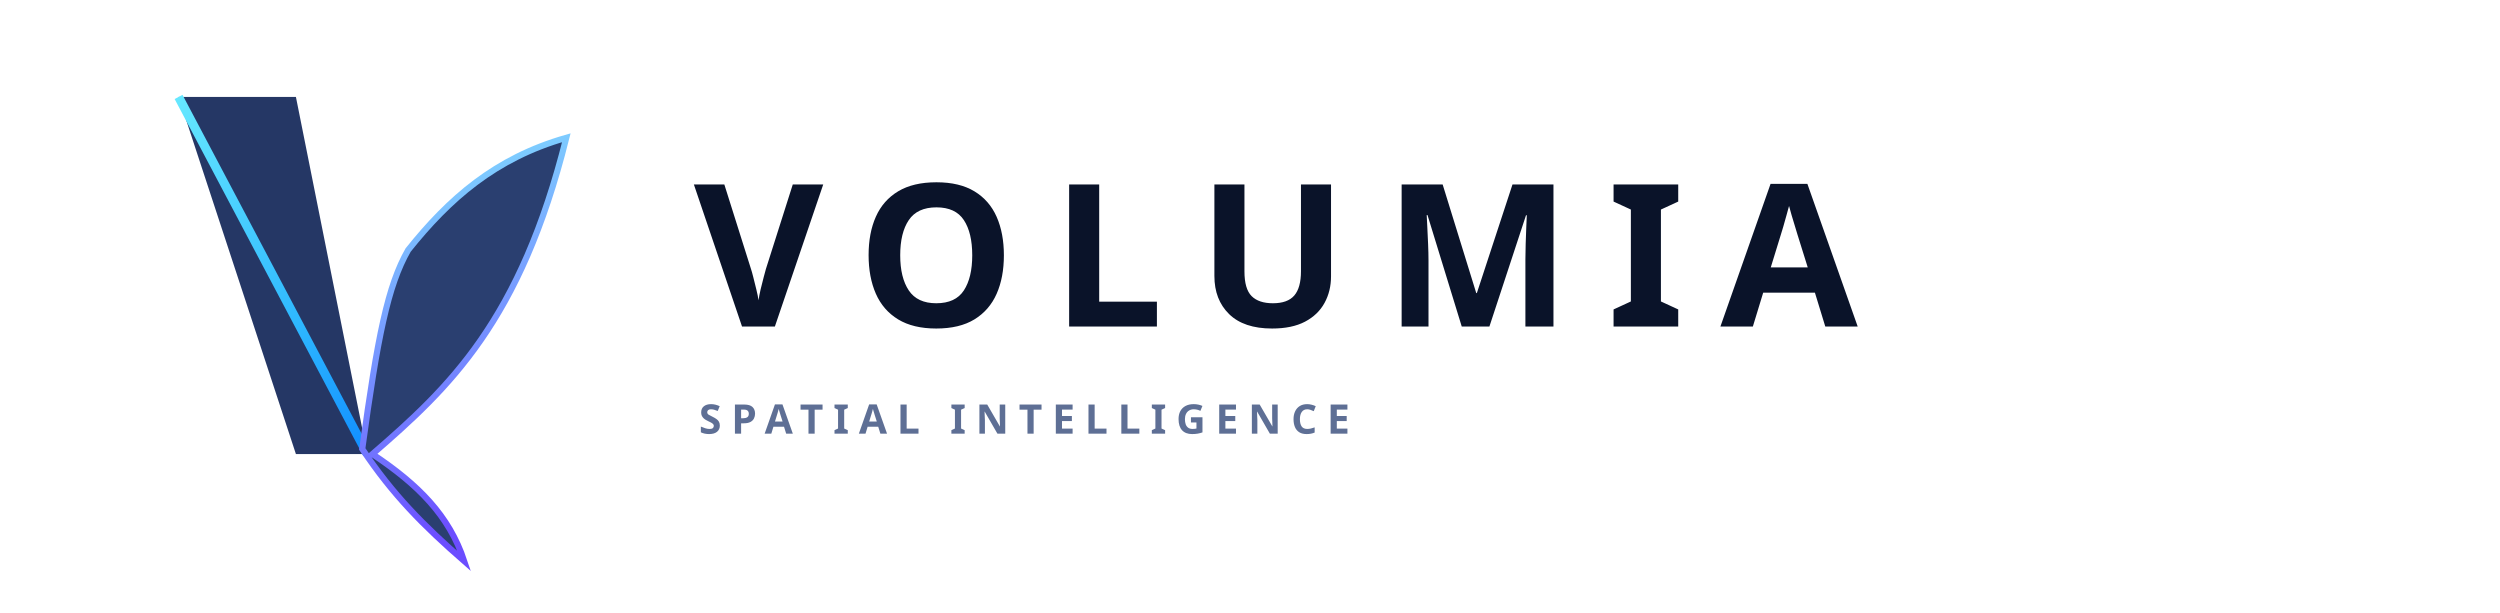
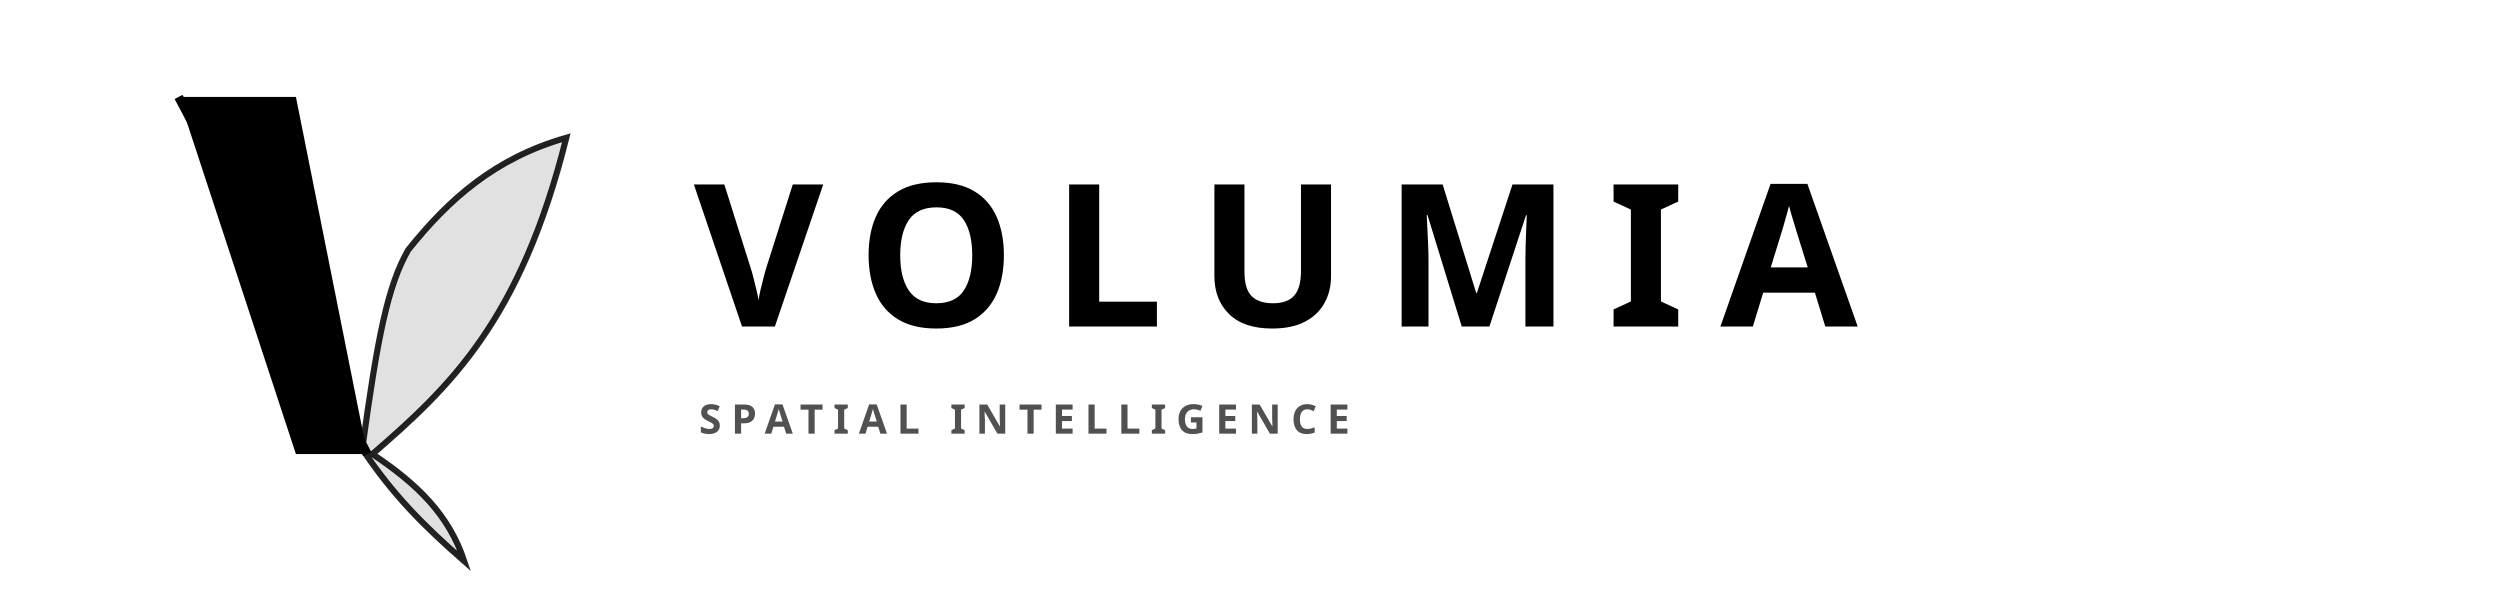
<svg xmlns="http://www.w3.org/2000/svg" width="980" height="240" viewBox="0 0 980 240" fill="none">
-   <defs>
-     <linearGradient id="logoEdgeLight" x1="70" y1="38" x2="150" y2="190" gradientUnits="userSpaceOnUse">
-       <stop offset="0" stop-color="#66E8FF" />
-       <stop offset="0.58" stop-color="#2EB8FF" />
-       <stop offset="1" stop-color="#0A84FF" />
-     </linearGradient>
-     <linearGradient id="logoMeshLight" x1="130" y1="52" x2="188" y2="204" gradientUnits="userSpaceOnUse">
-       <stop offset="0" stop-color="#82ECFF" />
-       <stop offset="1" stop-color="#6C4DFF" />
-     </linearGradient>
-   </defs>
-   <path d="M70 38H116L144 178H116L70 38Z" fill="#253765" />
-   <path d="M70 38L144 178" stroke="url(#logoEdgeLight)" stroke-width="3.5" />
-   <path d="M146 178C176 152 204 126 222 54C194 62 176 78 160 98C152 112 148 132 142 176C154 194 166 206 182 220C176 202 164 190 146 178Z" fill="#2A3F70" stroke="url(#logoMeshLight)" stroke-width="2.4" />
-   <text x="272" y="128" font-family="Aptos, 'Segoe UI Variable Text', 'Segoe UI', sans-serif" font-size="78" letter-spacing="0.18em" font-weight="600" fill="#0A1329">VOLUMIA</text>
-   <text x="274" y="170" font-family="Aptos, 'Segoe UI Variable Text', 'Segoe UI', sans-serif" font-size="16" letter-spacing="0.24em" font-weight="600" fill="#5E6F95">SPATIAL INTELLIGENCE</text>
+   <path d="M70 38H116L144 178H116L70 38Z" fill="currentColor" />
+   <path d="M70 38L144 178" stroke="currentColor" stroke-width="3.5" />
+   <path d="M146 178C176 152 204 126 222 54C194 62 176 78 160 98C152 112 148 132 142 176C154 194 166 206 182 220C176 202 164 190 146 178Z" fill="currentColor" fill-opacity="0.12" stroke="currentColor" stroke-opacity="0.86" stroke-width="2.4" />
+   <text x="272" y="128" font-family="Aptos, 'Segoe UI Variable Text', 'Segoe UI', sans-serif" font-size="78" letter-spacing="0.18em" font-weight="600" fill="currentColor">VOLUMIA</text>
+   <text x="274" y="170" font-family="Aptos, 'Segoe UI Variable Text', 'Segoe UI', sans-serif" font-size="16" letter-spacing="0.24em" font-weight="600" fill="currentColor" fill-opacity="0.68">SPATIAL INTELLIGENCE</text>
</svg>
